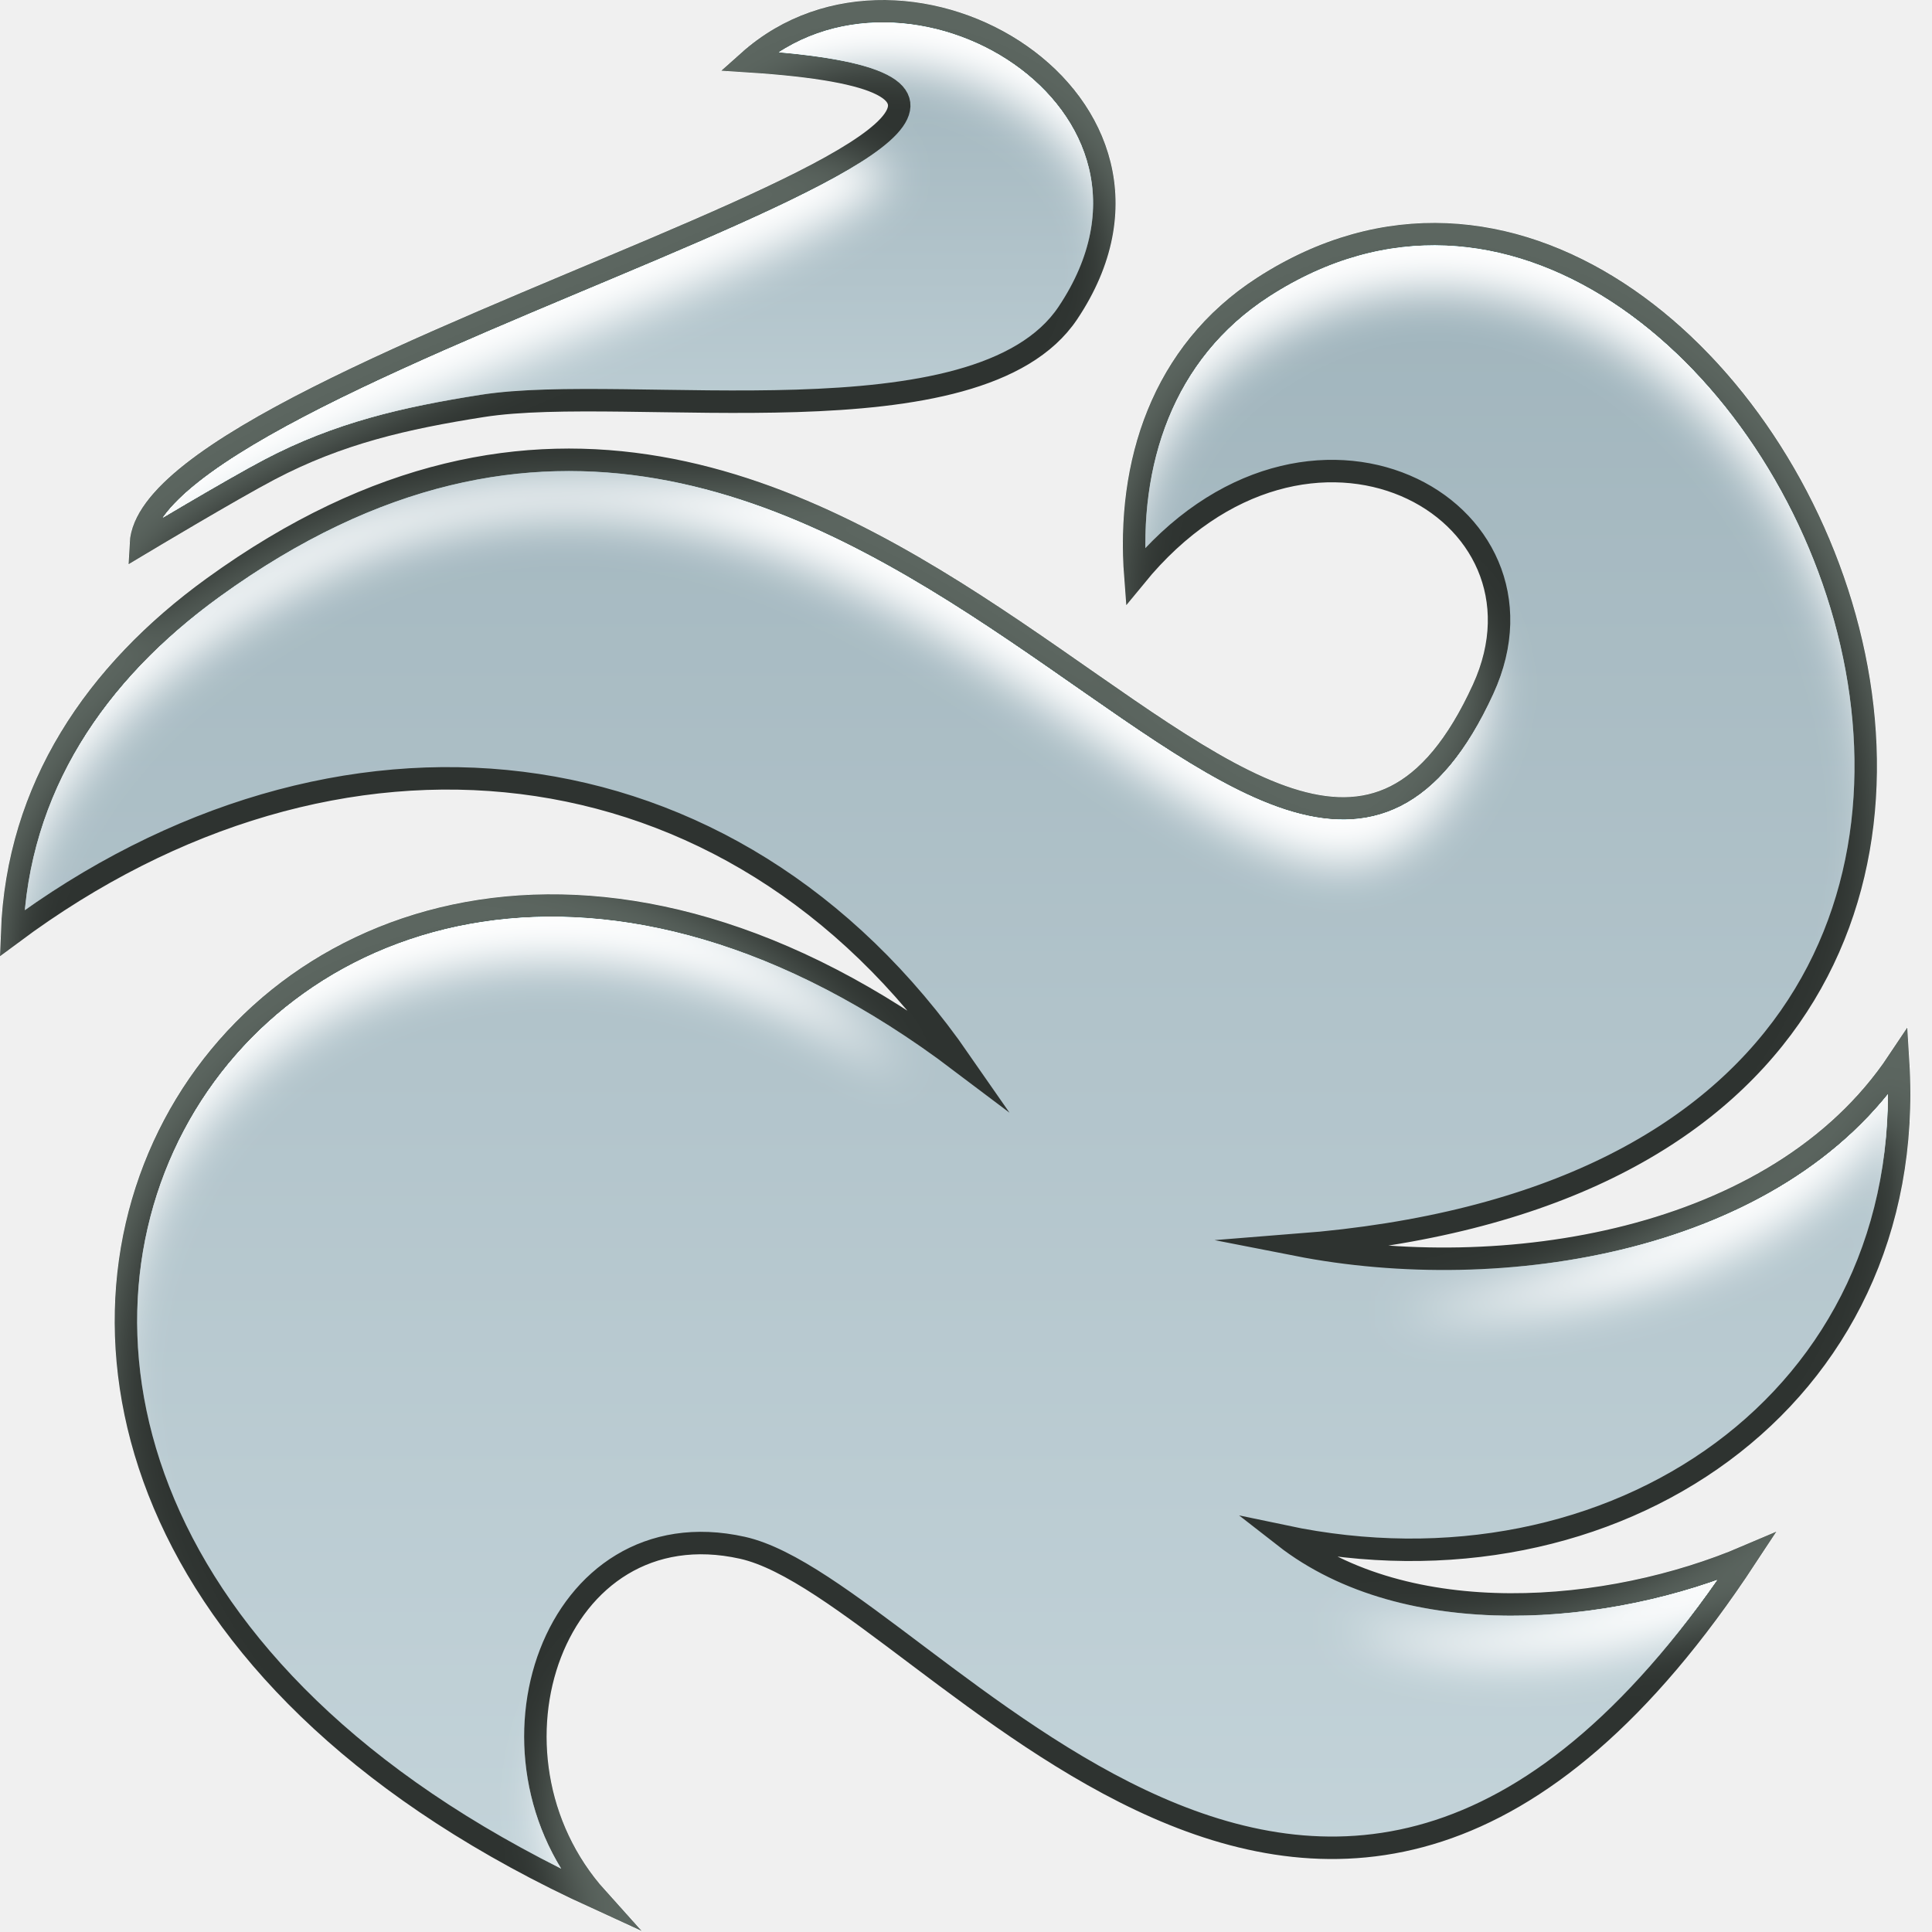
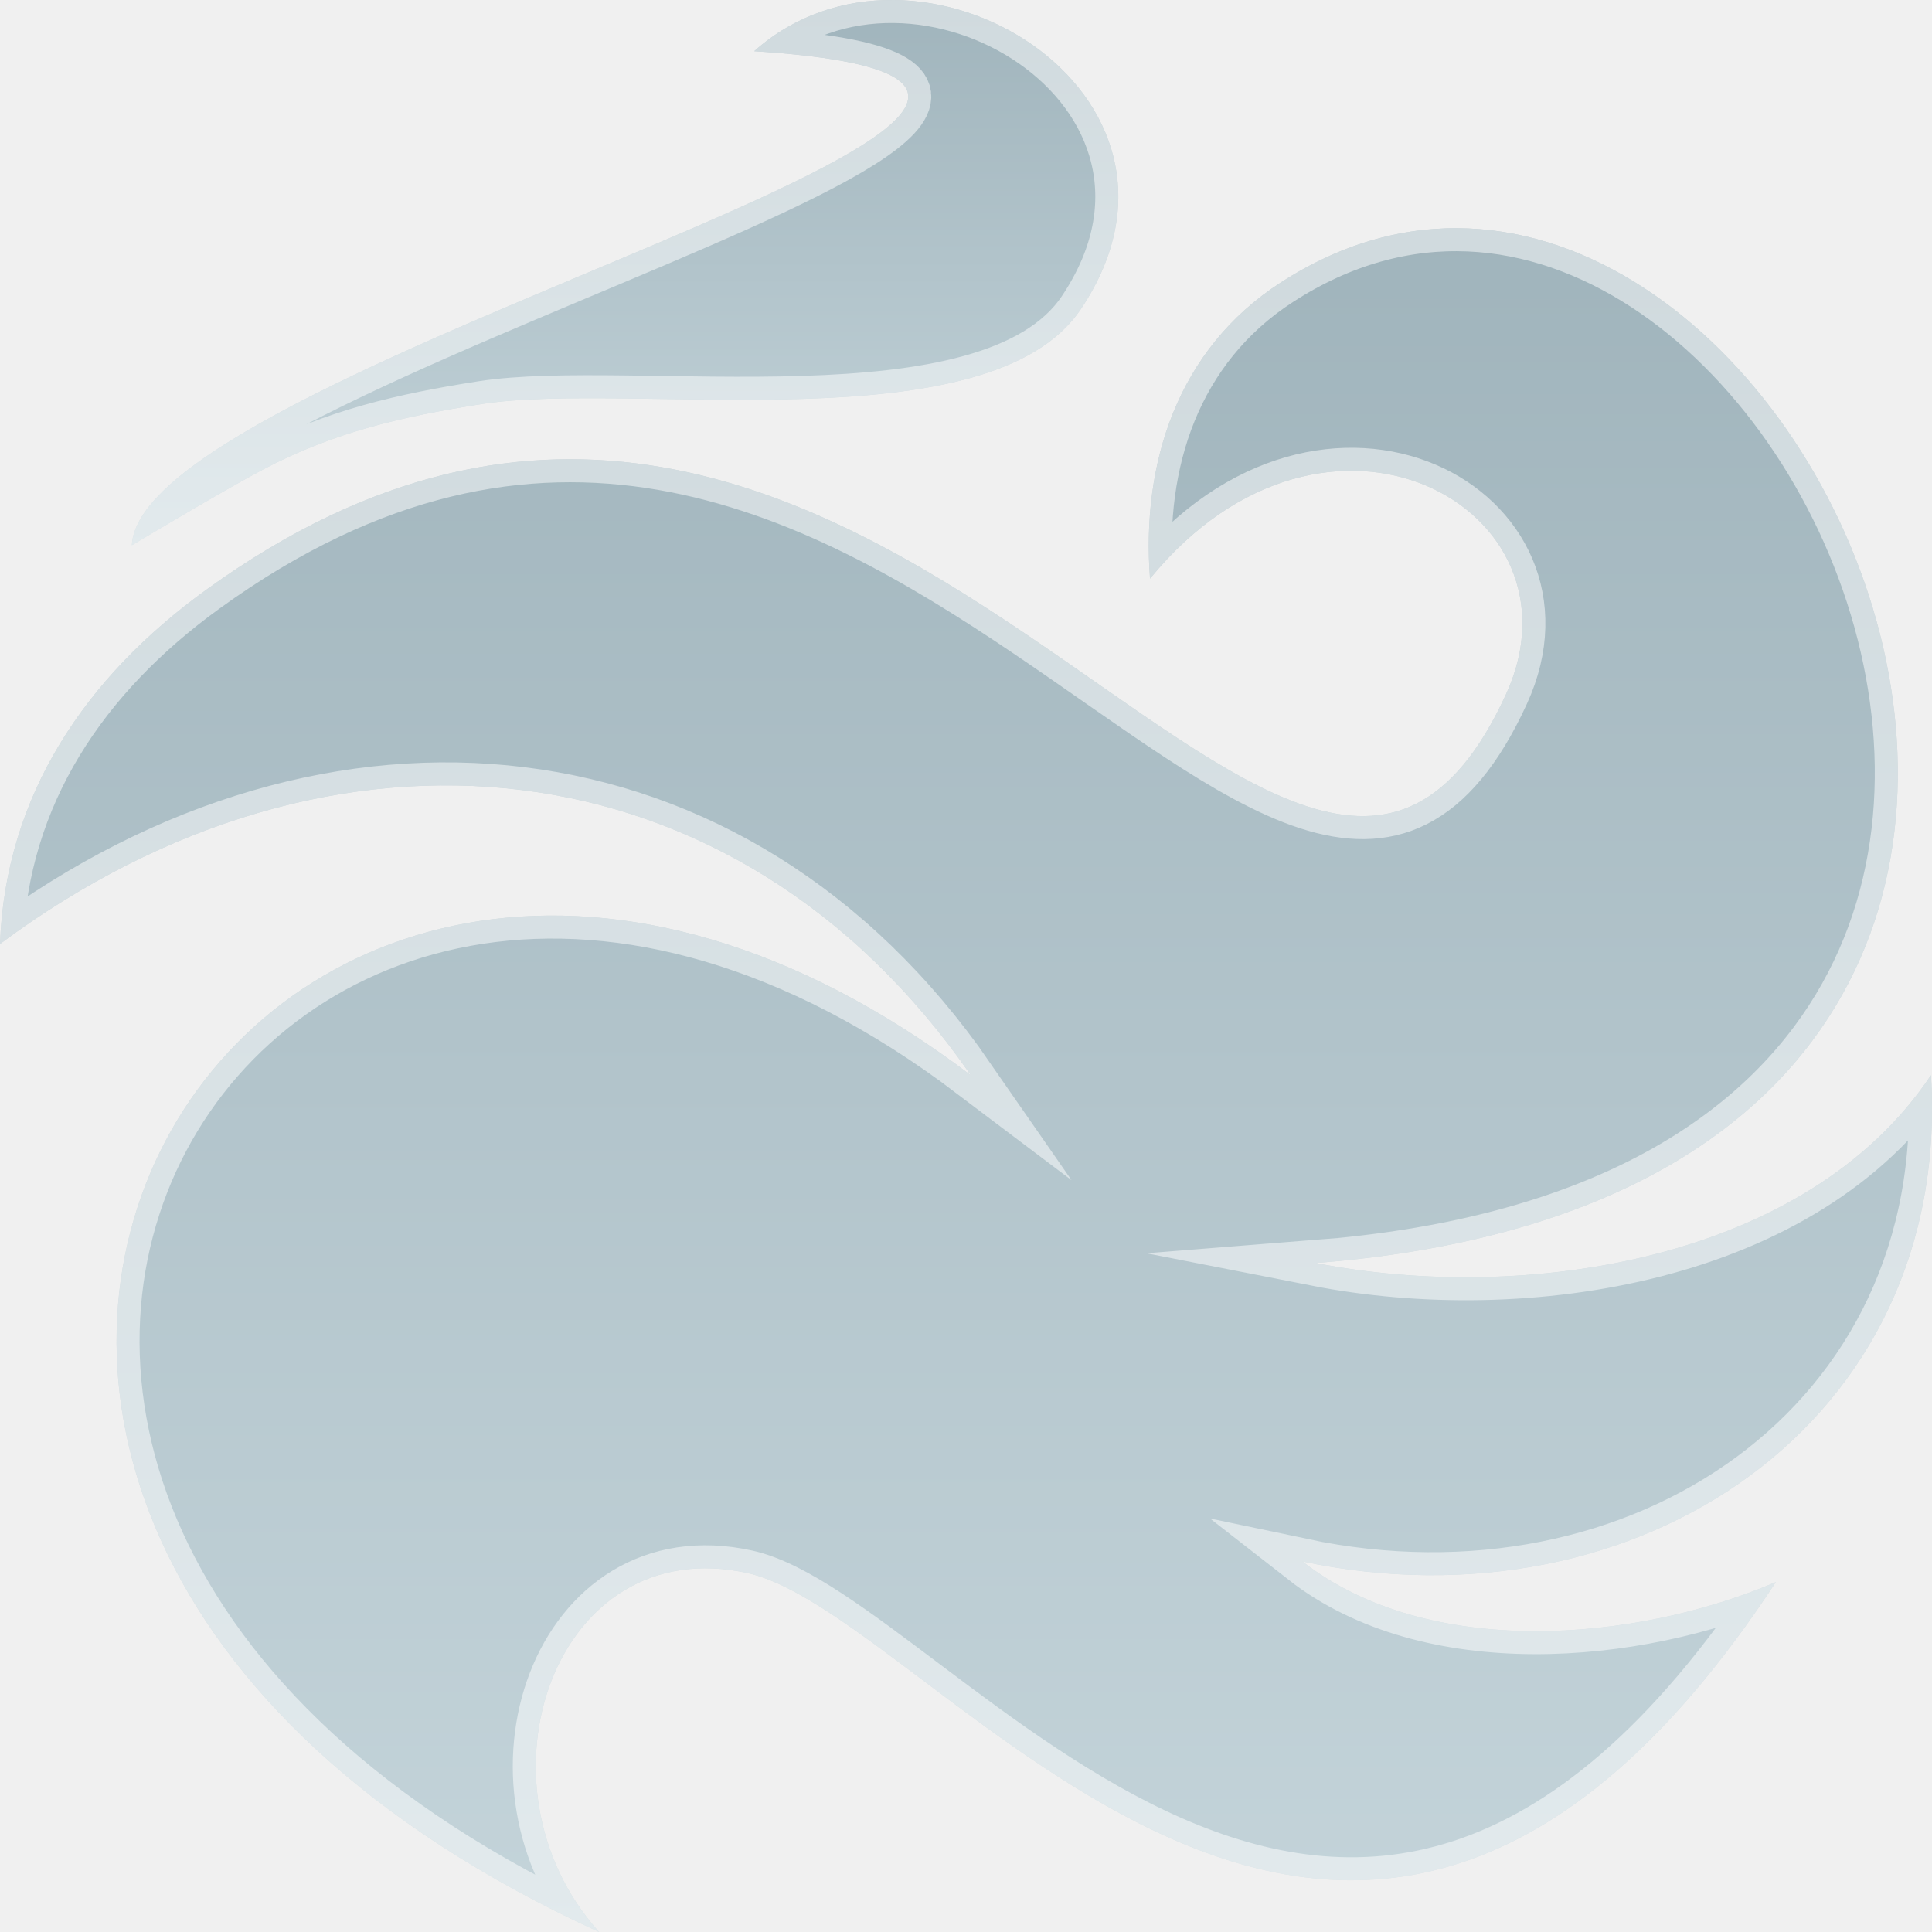
- <svg xmlns="http://www.w3.org/2000/svg" width="86" height="86" viewBox="0 0 86 86" fill="none">
-   <g filter="url(#filter0_i_2493_11)">
-     <path d="M26.584 84.5C20.823 78.099 24.646 67.023 33.049 68.897C41.365 70.752 59.049 97.747 77.748 69.286C71.632 71.901 62.633 72.659 57.166 68.391C71.775 71.473 85.425 62.332 84.492 47.248C79.091 55.348 66.782 57.186 57.748 55.415C103.037 51.863 77.971 -1.285 56.217 12.787C51.726 15.692 50.153 20.648 50.538 25.658C58.248 16.23 69.7 22.637 66.018 30.679C56.735 50.955 38.638 5.066 9.497 26.147C4.243 29.948 0.77 35.094 0.537 41.543C14.947 30.816 32.539 32.518 42.747 47.248C11.684 23.769 -14.143 65.874 26.584 84.5Z" fill="url(#paint0_linear_2493_11)" stroke-miterlimit="10" stroke="#2E3330" />
-     <path d="M33.328 2.726C40.384 -3.578 53.806 4.566 47.534 13.934C43.558 19.872 27.999 17.043 21.476 18.068C18.018 18.61 15.078 19.283 11.999 20.899C10.303 21.789 6.268 24.207 6.268 24.207C6.661 16.174 57.99 4.307 33.328 2.726Z" fill="url(#paint1_linear_2493_11)" stroke-miterlimit="10" stroke="#2E3330" />
-   </g>
+ <svg xmlns="http://www.w3.org/2000/svg" xmlns:xlink="http://www.w3.org/1999/xlink" width="84" height="84" viewBox="0 0 84 84" fill="none">
+   <use xlink:href="#stroke0_2493_11" fill="url(#paint0_linear_2493_11)" />
+   <mask id="stroke1_2493_11" fill="white">
+     <use xlink:href="#stroke0_2493_11" />
+   </mask>
+   <path d="M26.047 84C20.286 77.599 24.109 66.523 32.512 68.397C40.828 70.252 58.512 97.247 77.211 68.786C71.095 71.401 62.096 72.159 56.629 67.891C71.238 70.973 84.888 61.832 83.955 46.748C78.554 54.848 66.245 56.686 57.211 54.915C102.5 51.363 77.434 -1.785 55.679 12.287C51.189 15.192 49.616 20.148 50.001 25.158C57.711 15.73 69.163 22.137 65.481 30.179C56.198 50.455 38.1 4.566 8.96 25.647C3.706 29.448 0.233 34.594 0 41.043C14.41 30.316 32.002 32.018 42.209 46.748C11.147 23.269 -14.68 65.374 26.047 84Z" stroke-width="2" stroke-miterlimit="10" stroke="white" stroke-opacity="0.5" style="mix-blend-mode:overlay" mask="url(#stroke1_2493_11)" />
+   <use xlink:href="#stroke2_2493_11" fill="url(#paint1_linear_2493_11)" />
+   <mask id="stroke3_2493_11" fill="white">
+     <use xlink:href="#stroke2_2493_11" />
+   </mask>
+   <path d="M32.791 2.226C39.847 -4.078 53.269 4.066 46.997 13.434C43.021 19.372 27.462 16.543 20.939 17.568C17.481 18.11 14.541 18.783 11.462 20.399C9.766 21.289 5.731 23.707 5.731 23.707C6.124 15.674 57.453 3.807 32.791 2.226Z" stroke-width="2" stroke-miterlimit="10" stroke="white" stroke-opacity="0.5" style="mix-blend-mode:overlay" mask="url(#stroke3_2493_11)" />
  <defs>
-     <filter id="filter0_i_2493_11" x="0" y="0" width="85.037" height="87.957" filterUnits="userSpaceOnUse" color-interpolation-filters="sRGB">
-       <feFlood flood-opacity="0" result="BackgroundImageFix" />
-       <feBlend mode="normal" in="SourceGraphic" in2="BackgroundImageFix" result="shape" />
-       <feColorMatrix in="SourceAlpha" type="matrix" values="0 0 0 0 0 0 0 0 0 0 0 0 0 0 0 0 0 0 127 0" result="hardAlpha" />
-       <feOffset dy="3" />
-       <feGaussianBlur stdDeviation="1" />
-       <feComposite in2="hardAlpha" operator="arithmetic" k2="-1" k3="1" />
-       <feColorMatrix type="matrix" values="0 0 0 0 1 0 0 0 0 1 0 0 0 0 1 0 0 0 1 0" />
-       <feBlend mode="overlay" in2="shape" result="effect1_innerShadow_2493_11" />
-     </filter>
-     <linearGradient id="paint0_linear_2493_11" x1="42.537" y1="10.421" x2="42.537" y2="84.5" gradientUnits="userSpaceOnUse">
+     <linearGradient id="paint0_linear_2493_11" x1="42" y1="9.921" x2="42" y2="84" gradientUnits="userSpaceOnUse">
      <stop stop-color="#A0B4BC" />
      <stop offset="1" stop-color="#C4D4DA" />
    </linearGradient>
-     <linearGradient id="paint1_linear_2493_11" x1="27.713" y1="0.5" x2="27.713" y2="24.207" gradientUnits="userSpaceOnUse">
+     <linearGradient id="paint1_linear_2493_11" x1="27.176" y1="0" x2="27.176" y2="23.707" gradientUnits="userSpaceOnUse">
      <stop stop-color="#A0B4BC" />
      <stop offset="1" stop-color="#C4D4DA" />
    </linearGradient>
+     <path id="stroke0_2493_11" d="M26.047 84C20.286 77.599 24.109 66.523 32.512 68.397C40.828 70.252 58.512 97.247 77.211 68.786C71.095 71.401 62.096 72.159 56.629 67.891C71.238 70.973 84.888 61.832 83.955 46.748C78.554 54.848 66.245 56.686 57.211 54.915C102.5 51.363 77.434 -1.785 55.679 12.287C51.189 15.192 49.616 20.148 50.001 25.158C57.711 15.73 69.163 22.137 65.481 30.179C56.198 50.455 38.1 4.566 8.96 25.647C3.706 29.448 0.233 34.594 0 41.043C14.41 30.316 32.002 32.018 42.209 46.748C11.147 23.269 -14.68 65.374 26.047 84Z" />
+     <path id="stroke2_2493_11" d="M32.791 2.226C39.847 -4.078 53.269 4.066 46.997 13.434C43.021 19.372 27.462 16.543 20.939 17.568C17.481 18.11 14.541 18.783 11.462 20.399C9.766 21.289 5.731 23.707 5.731 23.707C6.124 15.674 57.453 3.807 32.791 2.226Z" />
  </defs>
</svg>
